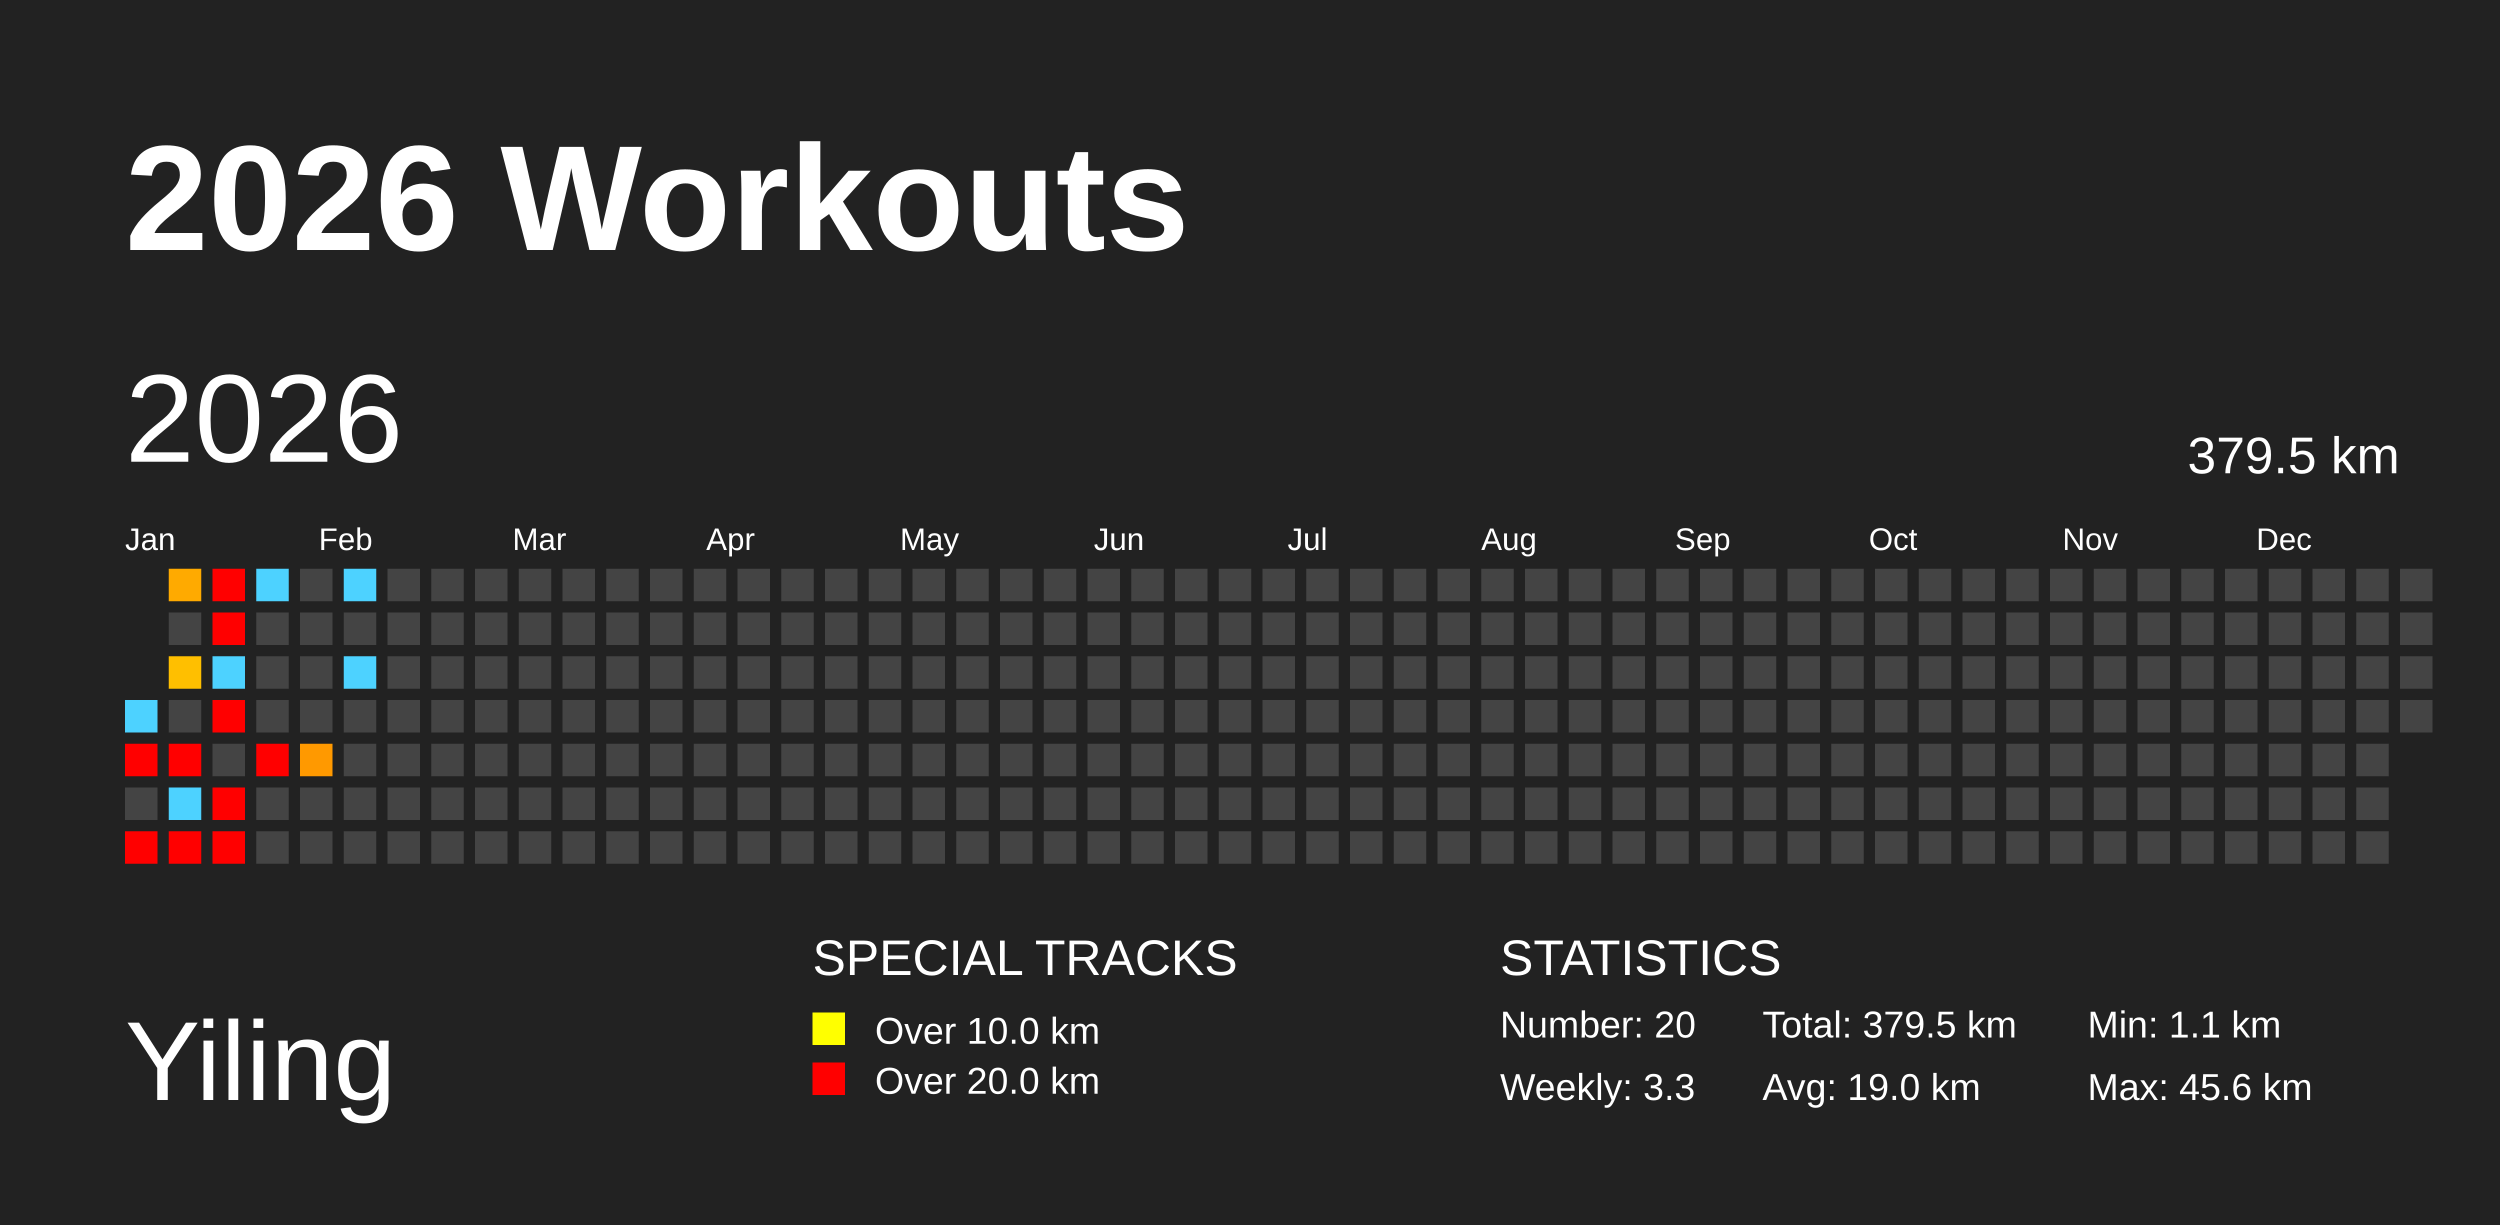
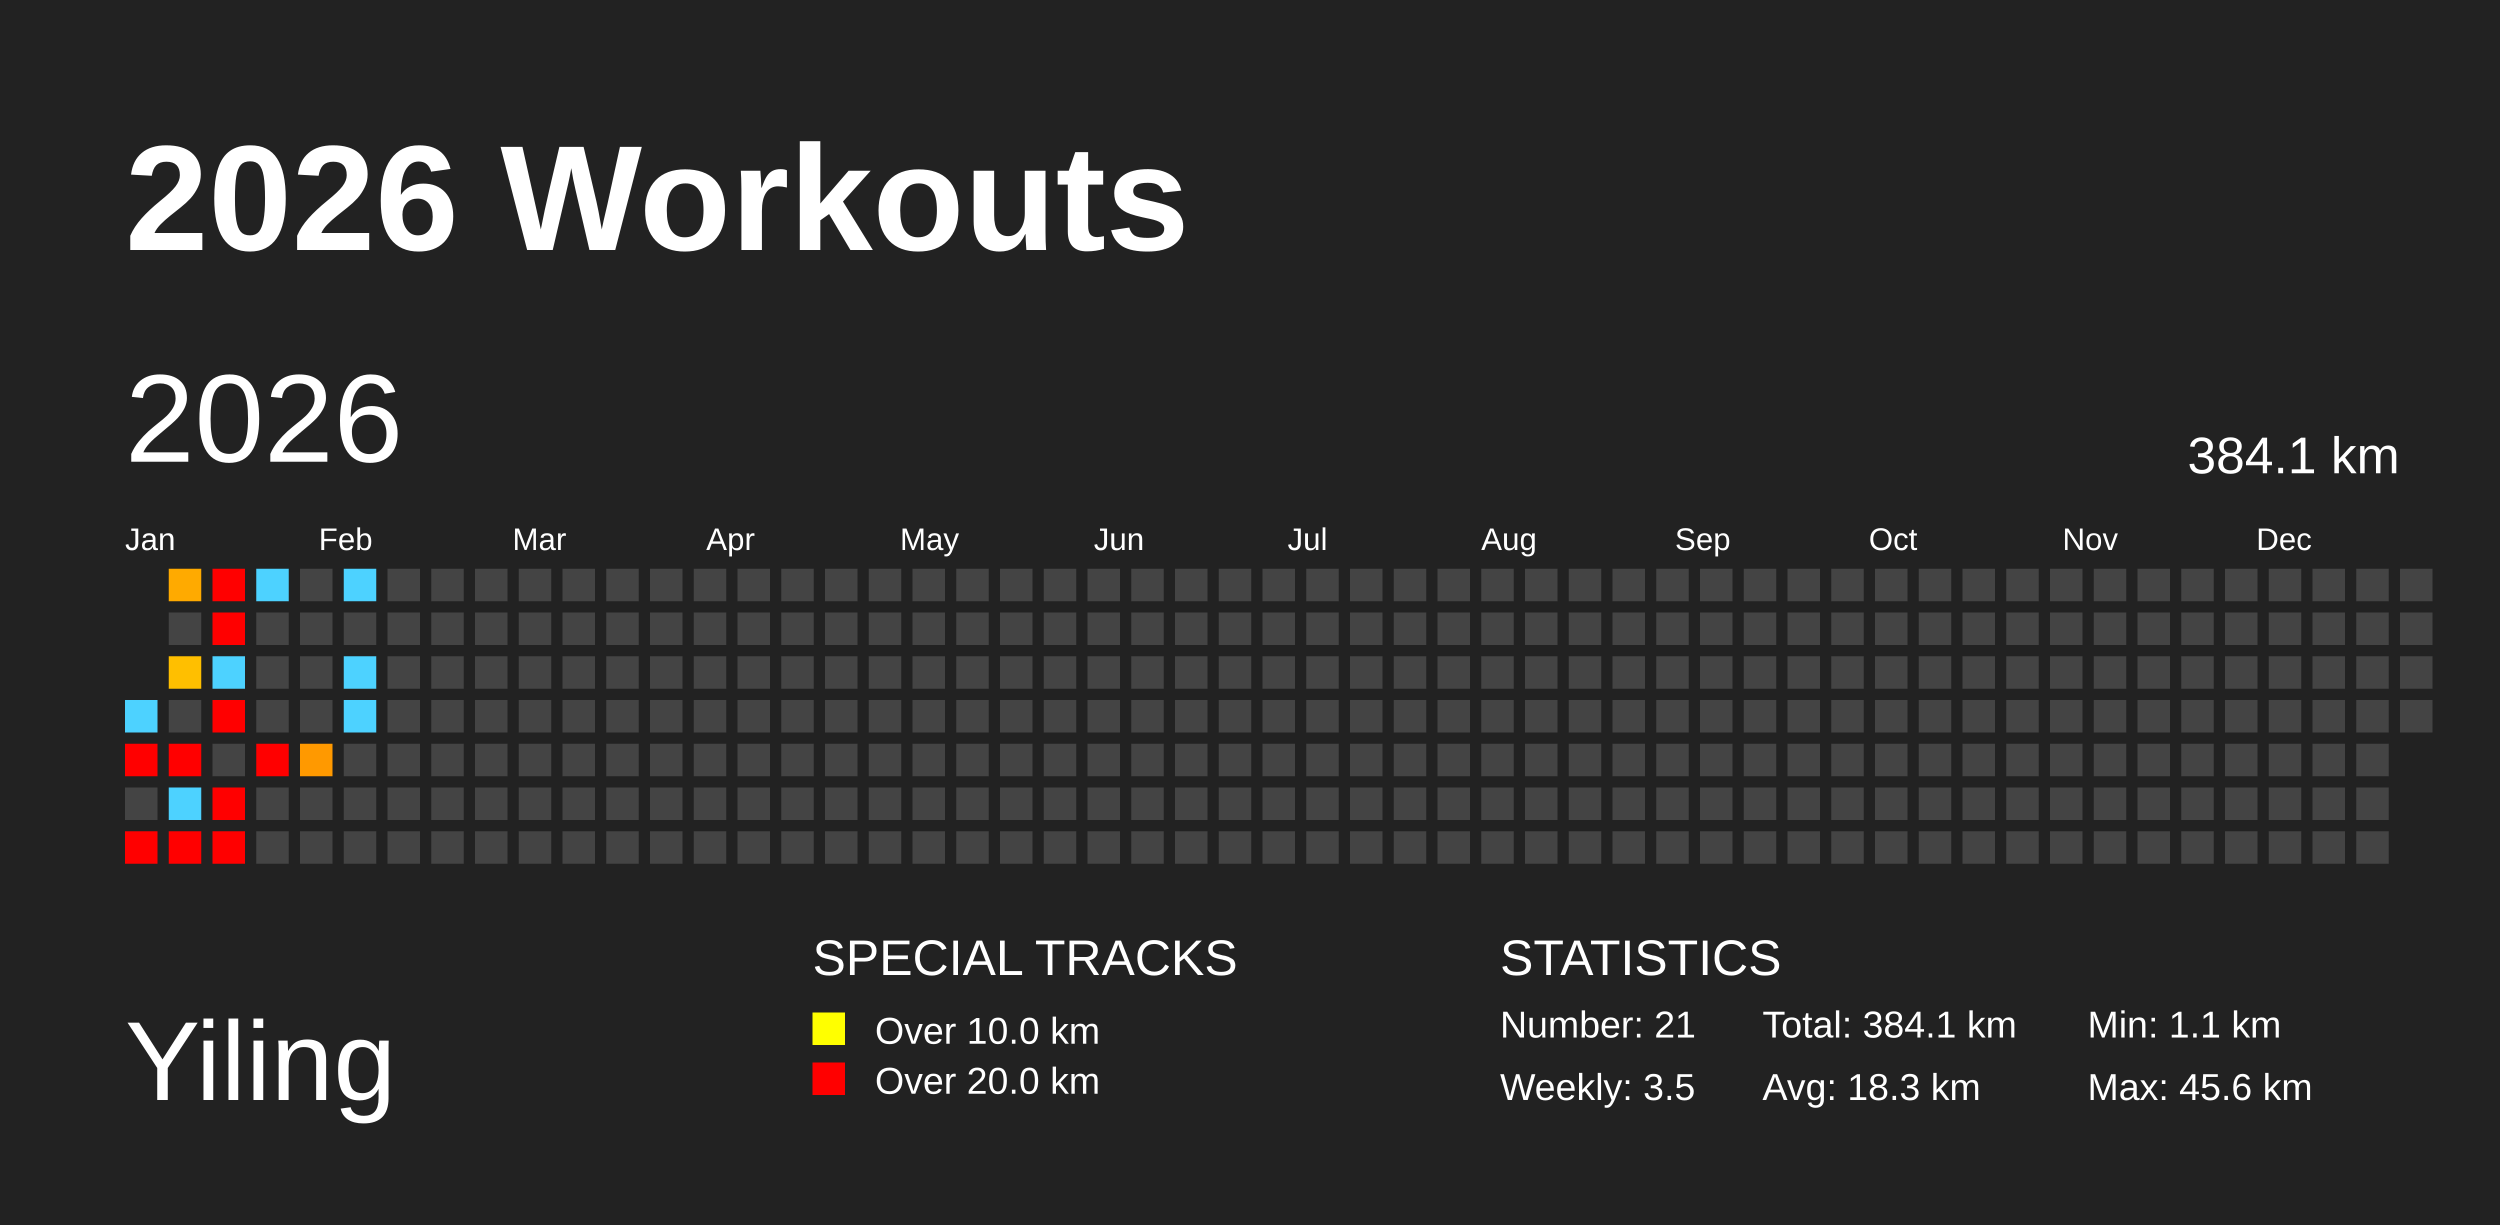
<svg xmlns="http://www.w3.org/2000/svg" baseProfile="full" height="98mm" version="1.1" viewBox="0,0,200,98" width="200mm">
  <defs />
  <rect fill="#222222" height="98" width="200" x="0" y="0" />
  <text fill="#FFFFFF" style="font-size:12px; font-family:Arial; font-weight:bold;" x="10" y="20">2026 Workouts</text>
  <text fill="#FFFFFF" style="font-size:9px; font-family:Arial" x="10" y="88">Yiling</text>
  <text fill="#FFFFFF" style="font-size:4px; font-family:Arial" x="65" y="78">SPECIAL TRACKS</text>
  <rect fill="yellow" height="2.6" width="2.6" x="65" y="81" />
  <text fill="#FFFFFF" style="font-size:3px; font-family:Arial" x="70" y="83.5">Over 10.0 km</text>
  <rect fill="red" height="2.6" width="2.6" x="65" y="85" />
  <text fill="#FFFFFF" style="font-size:3px; font-family:Arial" x="70" y="87.5">Over 20.0 km</text>
  <text fill="#FFFFFF" style="font-size:4px; font-family:Arial" x="120" y="78">STATISTICS</text>
-   <text fill="#FFFFFF" style="font-size:3px; font-family:Arial" x="120" y="83">Number: 20</text>
-   <text fill="#FFFFFF" style="font-size:3px; font-family:Arial" x="120" y="88">Weekly: 3.3</text>
-   <text fill="#FFFFFF" style="font-size:3px; font-family:Arial" x="141" y="83">Total: 379.5 km</text>
-   <text fill="#FFFFFF" style="font-size:3px; font-family:Arial" x="141" y="88">Avg: 19.0 km</text>
+   <text fill="#FFFFFF" style="font-size:3px; font-family:Arial" x="120" y="83">Number: 21</text>
+   <text fill="#FFFFFF" style="font-size:3px; font-family:Arial" x="120" y="88">Weekly: 3.5</text>
+   <text fill="#FFFFFF" style="font-size:3px; font-family:Arial" x="141" y="83">Total: 384.1 km</text>
+   <text fill="#FFFFFF" style="font-size:3px; font-family:Arial" x="141" y="88">Avg: 18.3 km</text>
  <text fill="#FFFFFF" style="font-size:3px; font-family:Arial" x="167" y="83">Min: 1.1 km</text>
  <text fill="#FFFFFF" style="font-size:3px; font-family:Arial" x="167" y="88">Max: 45.6 km</text>
  <text dominant-baseline="hanging" fill="#FFFFFF" style="font-size:10.0px; font-family:Arial;" x="10" y="30">2026</text>
-   <text dominant-baseline="hanging" fill="#FFFFFF" style="font-size:4.125px; font-family:Arial;" x="175" y="35">379.5 km</text>
+   <text dominant-baseline="hanging" fill="#FFFFFF" style="font-size:4.125px; font-family:Arial;" x="175" y="35">384.1 km</text>
  <text fill="#FFFFFF" style="font-size:2.5px; font-family:Arial" x="10.0" y="44">Jan</text>
  <text fill="#FFFFFF" style="font-size:2.5px; font-family:Arial" x="25.5" y="44">Feb</text>
  <text fill="#FFFFFF" style="font-size:2.5px; font-family:Arial" x="41.0" y="44">Mar</text>
  <text fill="#FFFFFF" style="font-size:2.5px; font-family:Arial" x="56.5" y="44">Apr</text>
  <text fill="#FFFFFF" style="font-size:2.5px; font-family:Arial" x="72.0" y="44">May</text>
  <text fill="#FFFFFF" style="font-size:2.5px; font-family:Arial" x="87.5" y="44">Jun</text>
  <text fill="#FFFFFF" style="font-size:2.5px; font-family:Arial" x="103.0" y="44">Jul</text>
  <text fill="#FFFFFF" style="font-size:2.5px; font-family:Arial" x="118.5" y="44">Aug</text>
  <text fill="#FFFFFF" style="font-size:2.5px; font-family:Arial" x="134.0" y="44">Sep</text>
  <text fill="#FFFFFF" style="font-size:2.5px; font-family:Arial" x="149.5" y="44">Oct</text>
  <text fill="#FFFFFF" style="font-size:2.5px; font-family:Arial" x="165.0" y="44">Nov</text>
  <text fill="#FFFFFF" style="font-size:2.5px; font-family:Arial" x="180.5" y="44">Dec</text>
  <rect fill="#4dd2ff" height="2.6" width="2.6" x="10.0" y="56.0" />
  <rect fill="red" height="2.6" width="2.6" x="10.0" y="59.5" />
  <rect fill="#444444" height="2.6" width="2.6" x="10.0" y="63.0" />
  <rect fill="red" height="2.6" width="2.6" x="10.0" y="66.5" />
  <rect fill="#ffaa00" height="2.6" width="2.6" x="13.5" y="45.5" />
  <rect fill="#444444" height="2.6" width="2.6" x="13.5" y="49.0" />
  <rect fill="#ffbf00" height="2.6" width="2.6" x="13.5" y="52.5" />
  <rect fill="#444444" height="2.6" width="2.6" x="13.5" y="56.0" />
  <rect fill="red" height="2.6" width="2.6" x="13.5" y="59.5" />
  <rect fill="#4dd2ff" height="2.6" width="2.6" x="13.5" y="63.0" />
  <rect fill="red" height="2.6" width="2.6" x="13.5" y="66.5" />
  <rect fill="red" height="2.6" width="2.6" x="17.0" y="45.5" />
  <rect fill="red" height="2.6" width="2.6" x="17.0" y="49.0" />
  <rect fill="#4dd2ff" height="2.6" width="2.6" x="17.0" y="52.5" />
  <rect fill="red" height="2.6" width="2.6" x="17.0" y="56.0" />
  <rect fill="#444444" height="2.6" width="2.6" x="17.0" y="59.5" />
  <rect fill="red" height="2.6" width="2.6" x="17.0" y="63.0" />
  <rect fill="red" height="2.6" width="2.6" x="17.0" y="66.5" />
  <rect fill="#4dd2ff" height="2.6" width="2.6" x="20.5" y="45.5" />
  <rect fill="#444444" height="2.6" width="2.6" x="20.5" y="49.0" />
  <rect fill="#444444" height="2.6" width="2.6" x="20.5" y="52.5" />
  <rect fill="#444444" height="2.6" width="2.6" x="20.5" y="56.0" />
  <rect fill="red" height="2.6" width="2.6" x="20.5" y="59.5" />
  <rect fill="#444444" height="2.6" width="2.6" x="20.5" y="63.0" />
  <rect fill="#444444" height="2.6" width="2.6" x="20.5" y="66.5" />
  <rect fill="#444444" height="2.6" width="2.6" x="24.0" y="45.5" />
  <rect fill="#444444" height="2.6" width="2.6" x="24.0" y="49.0" />
  <rect fill="#444444" height="2.6" width="2.6" x="24.0" y="52.5" />
  <rect fill="#444444" height="2.6" width="2.6" x="24.0" y="56.0" />
  <rect fill="#ff9900" height="2.6" width="2.6" x="24.0" y="59.5" />
  <rect fill="#444444" height="2.6" width="2.6" x="24.0" y="63.0" />
  <rect fill="#444444" height="2.6" width="2.6" x="24.0" y="66.5" />
  <rect fill="#4dd2ff" height="2.6" width="2.6" x="27.5" y="45.5" />
  <rect fill="#444444" height="2.6" width="2.6" x="27.5" y="49.0" />
  <rect fill="#4dd2ff" height="2.6" width="2.6" x="27.5" y="52.5" />
-   <rect fill="#444444" height="2.6" width="2.6" x="27.5" y="56.0" />
+   <rect fill="#4dd2ff" height="2.6" width="2.6" x="27.5" y="56.0" />
  <rect fill="#444444" height="2.6" width="2.6" x="27.5" y="59.5" />
  <rect fill="#444444" height="2.6" width="2.6" x="27.5" y="63.0" />
  <rect fill="#444444" height="2.6" width="2.6" x="27.5" y="66.5" />
  <rect fill="#444444" height="2.6" width="2.6" x="31.0" y="45.5" />
  <rect fill="#444444" height="2.6" width="2.6" x="31.0" y="49.0" />
  <rect fill="#444444" height="2.6" width="2.6" x="31.0" y="52.5" />
  <rect fill="#444444" height="2.6" width="2.6" x="31.0" y="56.0" />
  <rect fill="#444444" height="2.6" width="2.6" x="31.0" y="59.5" />
  <rect fill="#444444" height="2.6" width="2.6" x="31.0" y="63.0" />
  <rect fill="#444444" height="2.6" width="2.6" x="31.0" y="66.5" />
  <rect fill="#444444" height="2.6" width="2.6" x="34.5" y="45.5" />
  <rect fill="#444444" height="2.6" width="2.6" x="34.5" y="49.0" />
  <rect fill="#444444" height="2.6" width="2.6" x="34.5" y="52.5" />
  <rect fill="#444444" height="2.6" width="2.6" x="34.5" y="56.0" />
  <rect fill="#444444" height="2.6" width="2.6" x="34.5" y="59.5" />
  <rect fill="#444444" height="2.6" width="2.6" x="34.5" y="63.0" />
  <rect fill="#444444" height="2.6" width="2.6" x="34.5" y="66.5" />
  <rect fill="#444444" height="2.6" width="2.6" x="38.0" y="45.5" />
  <rect fill="#444444" height="2.6" width="2.6" x="38.0" y="49.0" />
  <rect fill="#444444" height="2.6" width="2.6" x="38.0" y="52.5" />
  <rect fill="#444444" height="2.6" width="2.6" x="38.0" y="56.0" />
  <rect fill="#444444" height="2.6" width="2.6" x="38.0" y="59.5" />
  <rect fill="#444444" height="2.6" width="2.6" x="38.0" y="63.0" />
  <rect fill="#444444" height="2.6" width="2.6" x="38.0" y="66.5" />
  <rect fill="#444444" height="2.6" width="2.6" x="41.5" y="45.5" />
  <rect fill="#444444" height="2.6" width="2.6" x="41.5" y="49.0" />
  <rect fill="#444444" height="2.6" width="2.6" x="41.5" y="52.5" />
  <rect fill="#444444" height="2.6" width="2.6" x="41.5" y="56.0" />
  <rect fill="#444444" height="2.6" width="2.6" x="41.5" y="59.5" />
  <rect fill="#444444" height="2.6" width="2.6" x="41.5" y="63.0" />
  <rect fill="#444444" height="2.6" width="2.6" x="41.5" y="66.5" />
  <rect fill="#444444" height="2.6" width="2.6" x="45.0" y="45.5" />
  <rect fill="#444444" height="2.6" width="2.6" x="45.0" y="49.0" />
  <rect fill="#444444" height="2.6" width="2.6" x="45.0" y="52.5" />
  <rect fill="#444444" height="2.6" width="2.6" x="45.0" y="56.0" />
  <rect fill="#444444" height="2.6" width="2.6" x="45.0" y="59.5" />
  <rect fill="#444444" height="2.6" width="2.6" x="45.0" y="63.0" />
  <rect fill="#444444" height="2.6" width="2.6" x="45.0" y="66.5" />
  <rect fill="#444444" height="2.6" width="2.6" x="48.5" y="45.5" />
  <rect fill="#444444" height="2.6" width="2.6" x="48.5" y="49.0" />
  <rect fill="#444444" height="2.6" width="2.6" x="48.5" y="52.5" />
  <rect fill="#444444" height="2.6" width="2.6" x="48.5" y="56.0" />
  <rect fill="#444444" height="2.6" width="2.6" x="48.5" y="59.5" />
  <rect fill="#444444" height="2.6" width="2.6" x="48.5" y="63.0" />
  <rect fill="#444444" height="2.6" width="2.6" x="48.5" y="66.5" />
  <rect fill="#444444" height="2.6" width="2.6" x="52.0" y="45.5" />
  <rect fill="#444444" height="2.6" width="2.6" x="52.0" y="49.0" />
  <rect fill="#444444" height="2.6" width="2.6" x="52.0" y="52.5" />
  <rect fill="#444444" height="2.6" width="2.6" x="52.0" y="56.0" />
  <rect fill="#444444" height="2.6" width="2.6" x="52.0" y="59.5" />
  <rect fill="#444444" height="2.6" width="2.6" x="52.0" y="63.0" />
  <rect fill="#444444" height="2.6" width="2.6" x="52.0" y="66.5" />
  <rect fill="#444444" height="2.6" width="2.6" x="55.5" y="45.5" />
  <rect fill="#444444" height="2.6" width="2.6" x="55.5" y="49.0" />
  <rect fill="#444444" height="2.6" width="2.6" x="55.5" y="52.5" />
  <rect fill="#444444" height="2.6" width="2.6" x="55.5" y="56.0" />
  <rect fill="#444444" height="2.6" width="2.6" x="55.5" y="59.5" />
  <rect fill="#444444" height="2.6" width="2.6" x="55.5" y="63.0" />
  <rect fill="#444444" height="2.6" width="2.6" x="55.5" y="66.5" />
  <rect fill="#444444" height="2.6" width="2.6" x="59.0" y="45.5" />
  <rect fill="#444444" height="2.6" width="2.6" x="59.0" y="49.0" />
  <rect fill="#444444" height="2.6" width="2.6" x="59.0" y="52.5" />
  <rect fill="#444444" height="2.6" width="2.6" x="59.0" y="56.0" />
  <rect fill="#444444" height="2.6" width="2.6" x="59.0" y="59.5" />
  <rect fill="#444444" height="2.6" width="2.6" x="59.0" y="63.0" />
  <rect fill="#444444" height="2.6" width="2.6" x="59.0" y="66.5" />
  <rect fill="#444444" height="2.6" width="2.6" x="62.5" y="45.5" />
  <rect fill="#444444" height="2.6" width="2.6" x="62.5" y="49.0" />
  <rect fill="#444444" height="2.6" width="2.6" x="62.5" y="52.5" />
  <rect fill="#444444" height="2.6" width="2.6" x="62.5" y="56.0" />
  <rect fill="#444444" height="2.6" width="2.6" x="62.5" y="59.5" />
  <rect fill="#444444" height="2.6" width="2.6" x="62.5" y="63.0" />
  <rect fill="#444444" height="2.6" width="2.6" x="62.5" y="66.5" />
  <rect fill="#444444" height="2.6" width="2.6" x="66.0" y="45.5" />
  <rect fill="#444444" height="2.6" width="2.6" x="66.0" y="49.0" />
  <rect fill="#444444" height="2.6" width="2.6" x="66.0" y="52.5" />
  <rect fill="#444444" height="2.6" width="2.6" x="66.0" y="56.0" />
  <rect fill="#444444" height="2.6" width="2.6" x="66.0" y="59.5" />
  <rect fill="#444444" height="2.6" width="2.6" x="66.0" y="63.0" />
  <rect fill="#444444" height="2.6" width="2.6" x="66.0" y="66.5" />
  <rect fill="#444444" height="2.6" width="2.6" x="69.5" y="45.5" />
  <rect fill="#444444" height="2.6" width="2.6" x="69.5" y="49.0" />
  <rect fill="#444444" height="2.6" width="2.6" x="69.5" y="52.5" />
  <rect fill="#444444" height="2.6" width="2.6" x="69.5" y="56.0" />
  <rect fill="#444444" height="2.6" width="2.6" x="69.5" y="59.5" />
  <rect fill="#444444" height="2.6" width="2.6" x="69.5" y="63.0" />
  <rect fill="#444444" height="2.6" width="2.6" x="69.5" y="66.5" />
  <rect fill="#444444" height="2.6" width="2.6" x="73.0" y="45.5" />
  <rect fill="#444444" height="2.6" width="2.6" x="73.0" y="49.0" />
  <rect fill="#444444" height="2.6" width="2.6" x="73.0" y="52.5" />
  <rect fill="#444444" height="2.6" width="2.6" x="73.0" y="56.0" />
  <rect fill="#444444" height="2.6" width="2.6" x="73.0" y="59.5" />
  <rect fill="#444444" height="2.6" width="2.6" x="73.0" y="63.0" />
  <rect fill="#444444" height="2.6" width="2.6" x="73.0" y="66.5" />
  <rect fill="#444444" height="2.6" width="2.6" x="76.5" y="45.5" />
  <rect fill="#444444" height="2.6" width="2.6" x="76.5" y="49.0" />
  <rect fill="#444444" height="2.6" width="2.6" x="76.5" y="52.5" />
  <rect fill="#444444" height="2.6" width="2.6" x="76.5" y="56.0" />
  <rect fill="#444444" height="2.6" width="2.6" x="76.5" y="59.5" />
  <rect fill="#444444" height="2.6" width="2.6" x="76.5" y="63.0" />
  <rect fill="#444444" height="2.6" width="2.6" x="76.5" y="66.5" />
  <rect fill="#444444" height="2.6" width="2.6" x="80.0" y="45.5" />
  <rect fill="#444444" height="2.6" width="2.6" x="80.0" y="49.0" />
  <rect fill="#444444" height="2.6" width="2.6" x="80.0" y="52.5" />
  <rect fill="#444444" height="2.6" width="2.6" x="80.0" y="56.0" />
  <rect fill="#444444" height="2.6" width="2.6" x="80.0" y="59.5" />
  <rect fill="#444444" height="2.6" width="2.6" x="80.0" y="63.0" />
  <rect fill="#444444" height="2.6" width="2.6" x="80.0" y="66.5" />
  <rect fill="#444444" height="2.6" width="2.6" x="83.5" y="45.5" />
  <rect fill="#444444" height="2.6" width="2.6" x="83.5" y="49.0" />
  <rect fill="#444444" height="2.6" width="2.6" x="83.5" y="52.5" />
  <rect fill="#444444" height="2.6" width="2.6" x="83.5" y="56.0" />
  <rect fill="#444444" height="2.6" width="2.6" x="83.5" y="59.5" />
  <rect fill="#444444" height="2.6" width="2.6" x="83.5" y="63.0" />
  <rect fill="#444444" height="2.6" width="2.6" x="83.5" y="66.5" />
  <rect fill="#444444" height="2.6" width="2.6" x="87.0" y="45.5" />
  <rect fill="#444444" height="2.6" width="2.6" x="87.0" y="49.0" />
  <rect fill="#444444" height="2.6" width="2.6" x="87.0" y="52.5" />
  <rect fill="#444444" height="2.6" width="2.6" x="87.0" y="56.0" />
  <rect fill="#444444" height="2.6" width="2.6" x="87.0" y="59.5" />
  <rect fill="#444444" height="2.6" width="2.6" x="87.0" y="63.0" />
  <rect fill="#444444" height="2.6" width="2.6" x="87.0" y="66.5" />
  <rect fill="#444444" height="2.6" width="2.6" x="90.5" y="45.5" />
  <rect fill="#444444" height="2.6" width="2.6" x="90.5" y="49.0" />
  <rect fill="#444444" height="2.6" width="2.6" x="90.5" y="52.5" />
  <rect fill="#444444" height="2.6" width="2.6" x="90.5" y="56.0" />
  <rect fill="#444444" height="2.6" width="2.6" x="90.5" y="59.5" />
  <rect fill="#444444" height="2.6" width="2.6" x="90.5" y="63.0" />
  <rect fill="#444444" height="2.6" width="2.6" x="90.5" y="66.5" />
  <rect fill="#444444" height="2.6" width="2.6" x="94.0" y="45.5" />
  <rect fill="#444444" height="2.6" width="2.6" x="94.0" y="49.0" />
  <rect fill="#444444" height="2.6" width="2.6" x="94.0" y="52.5" />
  <rect fill="#444444" height="2.6" width="2.6" x="94.0" y="56.0" />
  <rect fill="#444444" height="2.6" width="2.6" x="94.0" y="59.5" />
  <rect fill="#444444" height="2.6" width="2.6" x="94.0" y="63.0" />
  <rect fill="#444444" height="2.6" width="2.6" x="94.0" y="66.5" />
  <rect fill="#444444" height="2.6" width="2.6" x="97.5" y="45.5" />
  <rect fill="#444444" height="2.6" width="2.6" x="97.5" y="49.0" />
  <rect fill="#444444" height="2.6" width="2.6" x="97.5" y="52.5" />
  <rect fill="#444444" height="2.6" width="2.6" x="97.5" y="56.0" />
  <rect fill="#444444" height="2.6" width="2.6" x="97.5" y="59.5" />
  <rect fill="#444444" height="2.6" width="2.6" x="97.5" y="63.0" />
  <rect fill="#444444" height="2.6" width="2.6" x="97.5" y="66.5" />
  <rect fill="#444444" height="2.6" width="2.6" x="101.0" y="45.5" />
  <rect fill="#444444" height="2.6" width="2.6" x="101.0" y="49.0" />
  <rect fill="#444444" height="2.6" width="2.6" x="101.0" y="52.5" />
  <rect fill="#444444" height="2.6" width="2.6" x="101.0" y="56.0" />
  <rect fill="#444444" height="2.6" width="2.6" x="101.0" y="59.5" />
  <rect fill="#444444" height="2.6" width="2.6" x="101.0" y="63.0" />
  <rect fill="#444444" height="2.6" width="2.6" x="101.0" y="66.5" />
  <rect fill="#444444" height="2.6" width="2.6" x="104.5" y="45.5" />
  <rect fill="#444444" height="2.6" width="2.6" x="104.5" y="49.0" />
  <rect fill="#444444" height="2.6" width="2.6" x="104.5" y="52.5" />
  <rect fill="#444444" height="2.6" width="2.6" x="104.5" y="56.0" />
  <rect fill="#444444" height="2.6" width="2.6" x="104.5" y="59.5" />
  <rect fill="#444444" height="2.6" width="2.6" x="104.5" y="63.0" />
  <rect fill="#444444" height="2.6" width="2.6" x="104.5" y="66.5" />
  <rect fill="#444444" height="2.6" width="2.6" x="108.0" y="45.5" />
  <rect fill="#444444" height="2.6" width="2.6" x="108.0" y="49.0" />
  <rect fill="#444444" height="2.6" width="2.6" x="108.0" y="52.5" />
  <rect fill="#444444" height="2.6" width="2.6" x="108.0" y="56.0" />
  <rect fill="#444444" height="2.6" width="2.6" x="108.0" y="59.5" />
  <rect fill="#444444" height="2.6" width="2.6" x="108.0" y="63.0" />
  <rect fill="#444444" height="2.6" width="2.6" x="108.0" y="66.5" />
  <rect fill="#444444" height="2.6" width="2.6" x="111.5" y="45.5" />
  <rect fill="#444444" height="2.6" width="2.6" x="111.5" y="49.0" />
  <rect fill="#444444" height="2.6" width="2.6" x="111.5" y="52.5" />
  <rect fill="#444444" height="2.6" width="2.6" x="111.5" y="56.0" />
  <rect fill="#444444" height="2.6" width="2.6" x="111.5" y="59.5" />
  <rect fill="#444444" height="2.6" width="2.6" x="111.5" y="63.0" />
  <rect fill="#444444" height="2.6" width="2.6" x="111.5" y="66.5" />
  <rect fill="#444444" height="2.6" width="2.6" x="115.0" y="45.5" />
  <rect fill="#444444" height="2.6" width="2.6" x="115.0" y="49.0" />
  <rect fill="#444444" height="2.6" width="2.6" x="115.0" y="52.5" />
  <rect fill="#444444" height="2.6" width="2.6" x="115.0" y="56.0" />
  <rect fill="#444444" height="2.6" width="2.6" x="115.0" y="59.5" />
  <rect fill="#444444" height="2.6" width="2.6" x="115.0" y="63.0" />
  <rect fill="#444444" height="2.6" width="2.6" x="115.0" y="66.5" />
  <rect fill="#444444" height="2.6" width="2.6" x="118.5" y="45.5" />
  <rect fill="#444444" height="2.6" width="2.6" x="118.5" y="49.0" />
  <rect fill="#444444" height="2.6" width="2.6" x="118.5" y="52.5" />
  <rect fill="#444444" height="2.6" width="2.6" x="118.5" y="56.0" />
  <rect fill="#444444" height="2.6" width="2.6" x="118.5" y="59.5" />
  <rect fill="#444444" height="2.6" width="2.6" x="118.5" y="63.0" />
  <rect fill="#444444" height="2.6" width="2.6" x="118.5" y="66.5" />
  <rect fill="#444444" height="2.6" width="2.6" x="122.0" y="45.5" />
  <rect fill="#444444" height="2.6" width="2.6" x="122.0" y="49.0" />
  <rect fill="#444444" height="2.6" width="2.6" x="122.0" y="52.5" />
  <rect fill="#444444" height="2.6" width="2.6" x="122.0" y="56.0" />
  <rect fill="#444444" height="2.6" width="2.6" x="122.0" y="59.5" />
  <rect fill="#444444" height="2.6" width="2.6" x="122.0" y="63.0" />
  <rect fill="#444444" height="2.6" width="2.6" x="122.0" y="66.5" />
  <rect fill="#444444" height="2.6" width="2.6" x="125.5" y="45.5" />
  <rect fill="#444444" height="2.6" width="2.6" x="125.5" y="49.0" />
  <rect fill="#444444" height="2.6" width="2.6" x="125.5" y="52.5" />
  <rect fill="#444444" height="2.6" width="2.6" x="125.5" y="56.0" />
  <rect fill="#444444" height="2.6" width="2.6" x="125.5" y="59.5" />
  <rect fill="#444444" height="2.6" width="2.6" x="125.5" y="63.0" />
  <rect fill="#444444" height="2.6" width="2.6" x="125.5" y="66.5" />
  <rect fill="#444444" height="2.6" width="2.6" x="129.0" y="45.5" />
  <rect fill="#444444" height="2.6" width="2.6" x="129.0" y="49.0" />
  <rect fill="#444444" height="2.6" width="2.6" x="129.0" y="52.5" />
  <rect fill="#444444" height="2.6" width="2.6" x="129.0" y="56.0" />
  <rect fill="#444444" height="2.6" width="2.6" x="129.0" y="59.5" />
  <rect fill="#444444" height="2.6" width="2.6" x="129.0" y="63.0" />
  <rect fill="#444444" height="2.6" width="2.6" x="129.0" y="66.5" />
  <rect fill="#444444" height="2.6" width="2.6" x="132.5" y="45.5" />
  <rect fill="#444444" height="2.6" width="2.6" x="132.5" y="49.0" />
  <rect fill="#444444" height="2.6" width="2.6" x="132.5" y="52.5" />
  <rect fill="#444444" height="2.6" width="2.6" x="132.5" y="56.0" />
  <rect fill="#444444" height="2.6" width="2.6" x="132.5" y="59.5" />
  <rect fill="#444444" height="2.6" width="2.6" x="132.5" y="63.0" />
  <rect fill="#444444" height="2.6" width="2.6" x="132.5" y="66.5" />
  <rect fill="#444444" height="2.6" width="2.6" x="136.0" y="45.5" />
  <rect fill="#444444" height="2.6" width="2.6" x="136.0" y="49.0" />
  <rect fill="#444444" height="2.6" width="2.6" x="136.0" y="52.5" />
  <rect fill="#444444" height="2.6" width="2.6" x="136.0" y="56.0" />
  <rect fill="#444444" height="2.6" width="2.6" x="136.0" y="59.5" />
  <rect fill="#444444" height="2.6" width="2.6" x="136.0" y="63.0" />
  <rect fill="#444444" height="2.6" width="2.6" x="136.0" y="66.5" />
  <rect fill="#444444" height="2.6" width="2.6" x="139.5" y="45.5" />
  <rect fill="#444444" height="2.6" width="2.6" x="139.5" y="49.0" />
  <rect fill="#444444" height="2.6" width="2.6" x="139.5" y="52.5" />
  <rect fill="#444444" height="2.6" width="2.6" x="139.5" y="56.0" />
  <rect fill="#444444" height="2.6" width="2.6" x="139.5" y="59.5" />
  <rect fill="#444444" height="2.6" width="2.6" x="139.5" y="63.0" />
  <rect fill="#444444" height="2.6" width="2.6" x="139.5" y="66.5" />
  <rect fill="#444444" height="2.6" width="2.6" x="143.0" y="45.5" />
  <rect fill="#444444" height="2.6" width="2.6" x="143.0" y="49.0" />
  <rect fill="#444444" height="2.6" width="2.6" x="143.0" y="52.5" />
  <rect fill="#444444" height="2.6" width="2.6" x="143.0" y="56.0" />
  <rect fill="#444444" height="2.6" width="2.6" x="143.0" y="59.5" />
  <rect fill="#444444" height="2.6" width="2.6" x="143.0" y="63.0" />
  <rect fill="#444444" height="2.6" width="2.6" x="143.0" y="66.5" />
  <rect fill="#444444" height="2.6" width="2.6" x="146.5" y="45.5" />
  <rect fill="#444444" height="2.6" width="2.6" x="146.5" y="49.0" />
  <rect fill="#444444" height="2.6" width="2.6" x="146.5" y="52.5" />
  <rect fill="#444444" height="2.6" width="2.6" x="146.5" y="56.0" />
  <rect fill="#444444" height="2.6" width="2.6" x="146.5" y="59.5" />
  <rect fill="#444444" height="2.6" width="2.6" x="146.5" y="63.0" />
  <rect fill="#444444" height="2.6" width="2.6" x="146.5" y="66.5" />
  <rect fill="#444444" height="2.6" width="2.6" x="150.0" y="45.5" />
  <rect fill="#444444" height="2.6" width="2.6" x="150.0" y="49.0" />
  <rect fill="#444444" height="2.6" width="2.6" x="150.0" y="52.5" />
  <rect fill="#444444" height="2.6" width="2.6" x="150.0" y="56.0" />
  <rect fill="#444444" height="2.6" width="2.6" x="150.0" y="59.5" />
  <rect fill="#444444" height="2.6" width="2.6" x="150.0" y="63.0" />
  <rect fill="#444444" height="2.6" width="2.6" x="150.0" y="66.5" />
  <rect fill="#444444" height="2.6" width="2.6" x="153.5" y="45.5" />
  <rect fill="#444444" height="2.6" width="2.6" x="153.5" y="49.0" />
  <rect fill="#444444" height="2.6" width="2.6" x="153.5" y="52.5" />
  <rect fill="#444444" height="2.6" width="2.6" x="153.5" y="56.0" />
  <rect fill="#444444" height="2.6" width="2.6" x="153.5" y="59.5" />
  <rect fill="#444444" height="2.6" width="2.6" x="153.5" y="63.0" />
  <rect fill="#444444" height="2.6" width="2.6" x="153.5" y="66.5" />
  <rect fill="#444444" height="2.6" width="2.6" x="157.0" y="45.5" />
  <rect fill="#444444" height="2.6" width="2.6" x="157.0" y="49.0" />
  <rect fill="#444444" height="2.6" width="2.6" x="157.0" y="52.5" />
  <rect fill="#444444" height="2.6" width="2.6" x="157.0" y="56.0" />
  <rect fill="#444444" height="2.6" width="2.6" x="157.0" y="59.5" />
  <rect fill="#444444" height="2.6" width="2.6" x="157.0" y="63.0" />
  <rect fill="#444444" height="2.6" width="2.6" x="157.0" y="66.5" />
  <rect fill="#444444" height="2.6" width="2.6" x="160.5" y="45.5" />
  <rect fill="#444444" height="2.6" width="2.6" x="160.5" y="49.0" />
  <rect fill="#444444" height="2.6" width="2.6" x="160.5" y="52.5" />
  <rect fill="#444444" height="2.6" width="2.6" x="160.5" y="56.0" />
  <rect fill="#444444" height="2.6" width="2.6" x="160.5" y="59.5" />
  <rect fill="#444444" height="2.6" width="2.6" x="160.5" y="63.0" />
  <rect fill="#444444" height="2.6" width="2.6" x="160.5" y="66.5" />
  <rect fill="#444444" height="2.6" width="2.6" x="164.0" y="45.5" />
  <rect fill="#444444" height="2.6" width="2.6" x="164.0" y="49.0" />
  <rect fill="#444444" height="2.6" width="2.6" x="164.0" y="52.5" />
  <rect fill="#444444" height="2.6" width="2.6" x="164.0" y="56.0" />
  <rect fill="#444444" height="2.6" width="2.6" x="164.0" y="59.5" />
  <rect fill="#444444" height="2.6" width="2.6" x="164.0" y="63.0" />
  <rect fill="#444444" height="2.6" width="2.6" x="164.0" y="66.5" />
  <rect fill="#444444" height="2.6" width="2.6" x="167.5" y="45.5" />
  <rect fill="#444444" height="2.6" width="2.6" x="167.5" y="49.0" />
  <rect fill="#444444" height="2.6" width="2.6" x="167.5" y="52.5" />
  <rect fill="#444444" height="2.6" width="2.6" x="167.5" y="56.0" />
  <rect fill="#444444" height="2.6" width="2.6" x="167.5" y="59.5" />
  <rect fill="#444444" height="2.6" width="2.6" x="167.5" y="63.0" />
  <rect fill="#444444" height="2.6" width="2.6" x="167.5" y="66.5" />
  <rect fill="#444444" height="2.6" width="2.6" x="171.0" y="45.5" />
  <rect fill="#444444" height="2.6" width="2.6" x="171.0" y="49.0" />
  <rect fill="#444444" height="2.6" width="2.6" x="171.0" y="52.5" />
  <rect fill="#444444" height="2.6" width="2.6" x="171.0" y="56.0" />
  <rect fill="#444444" height="2.6" width="2.6" x="171.0" y="59.5" />
  <rect fill="#444444" height="2.6" width="2.6" x="171.0" y="63.0" />
  <rect fill="#444444" height="2.6" width="2.6" x="171.0" y="66.5" />
  <rect fill="#444444" height="2.6" width="2.6" x="174.5" y="45.5" />
  <rect fill="#444444" height="2.6" width="2.6" x="174.5" y="49.0" />
  <rect fill="#444444" height="2.6" width="2.6" x="174.5" y="52.5" />
  <rect fill="#444444" height="2.6" width="2.6" x="174.5" y="56.0" />
  <rect fill="#444444" height="2.6" width="2.6" x="174.5" y="59.5" />
  <rect fill="#444444" height="2.6" width="2.6" x="174.5" y="63.0" />
  <rect fill="#444444" height="2.6" width="2.6" x="174.5" y="66.5" />
  <rect fill="#444444" height="2.6" width="2.6" x="178.0" y="45.5" />
  <rect fill="#444444" height="2.6" width="2.6" x="178.0" y="49.0" />
  <rect fill="#444444" height="2.6" width="2.6" x="178.0" y="52.5" />
  <rect fill="#444444" height="2.6" width="2.6" x="178.0" y="56.0" />
  <rect fill="#444444" height="2.6" width="2.6" x="178.0" y="59.5" />
  <rect fill="#444444" height="2.6" width="2.6" x="178.0" y="63.0" />
  <rect fill="#444444" height="2.6" width="2.6" x="178.0" y="66.5" />
  <rect fill="#444444" height="2.6" width="2.6" x="181.5" y="45.5" />
  <rect fill="#444444" height="2.6" width="2.6" x="181.5" y="49.0" />
  <rect fill="#444444" height="2.6" width="2.6" x="181.5" y="52.5" />
  <rect fill="#444444" height="2.6" width="2.6" x="181.5" y="56.0" />
  <rect fill="#444444" height="2.6" width="2.6" x="181.5" y="59.5" />
  <rect fill="#444444" height="2.6" width="2.6" x="181.5" y="63.0" />
  <rect fill="#444444" height="2.6" width="2.6" x="181.5" y="66.5" />
  <rect fill="#444444" height="2.6" width="2.6" x="185.0" y="45.5" />
  <rect fill="#444444" height="2.6" width="2.6" x="185.0" y="49.0" />
  <rect fill="#444444" height="2.6" width="2.6" x="185.0" y="52.5" />
  <rect fill="#444444" height="2.6" width="2.6" x="185.0" y="56.0" />
  <rect fill="#444444" height="2.6" width="2.6" x="185.0" y="59.5" />
  <rect fill="#444444" height="2.6" width="2.6" x="185.0" y="63.0" />
  <rect fill="#444444" height="2.6" width="2.6" x="185.0" y="66.5" />
  <rect fill="#444444" height="2.6" width="2.6" x="188.5" y="45.5" />
  <rect fill="#444444" height="2.6" width="2.6" x="188.5" y="49.0" />
  <rect fill="#444444" height="2.6" width="2.6" x="188.5" y="52.5" />
  <rect fill="#444444" height="2.6" width="2.6" x="188.5" y="56.0" />
  <rect fill="#444444" height="2.6" width="2.6" x="188.5" y="59.5" />
  <rect fill="#444444" height="2.6" width="2.6" x="188.5" y="63.0" />
  <rect fill="#444444" height="2.6" width="2.6" x="188.5" y="66.5" />
  <rect fill="#444444" height="2.6" width="2.6" x="192.0" y="45.5" />
  <rect fill="#444444" height="2.6" width="2.6" x="192.0" y="49.0" />
  <rect fill="#444444" height="2.6" width="2.6" x="192.0" y="52.5" />
  <rect fill="#444444" height="2.6" width="2.6" x="192.0" y="56.0" />
</svg>
